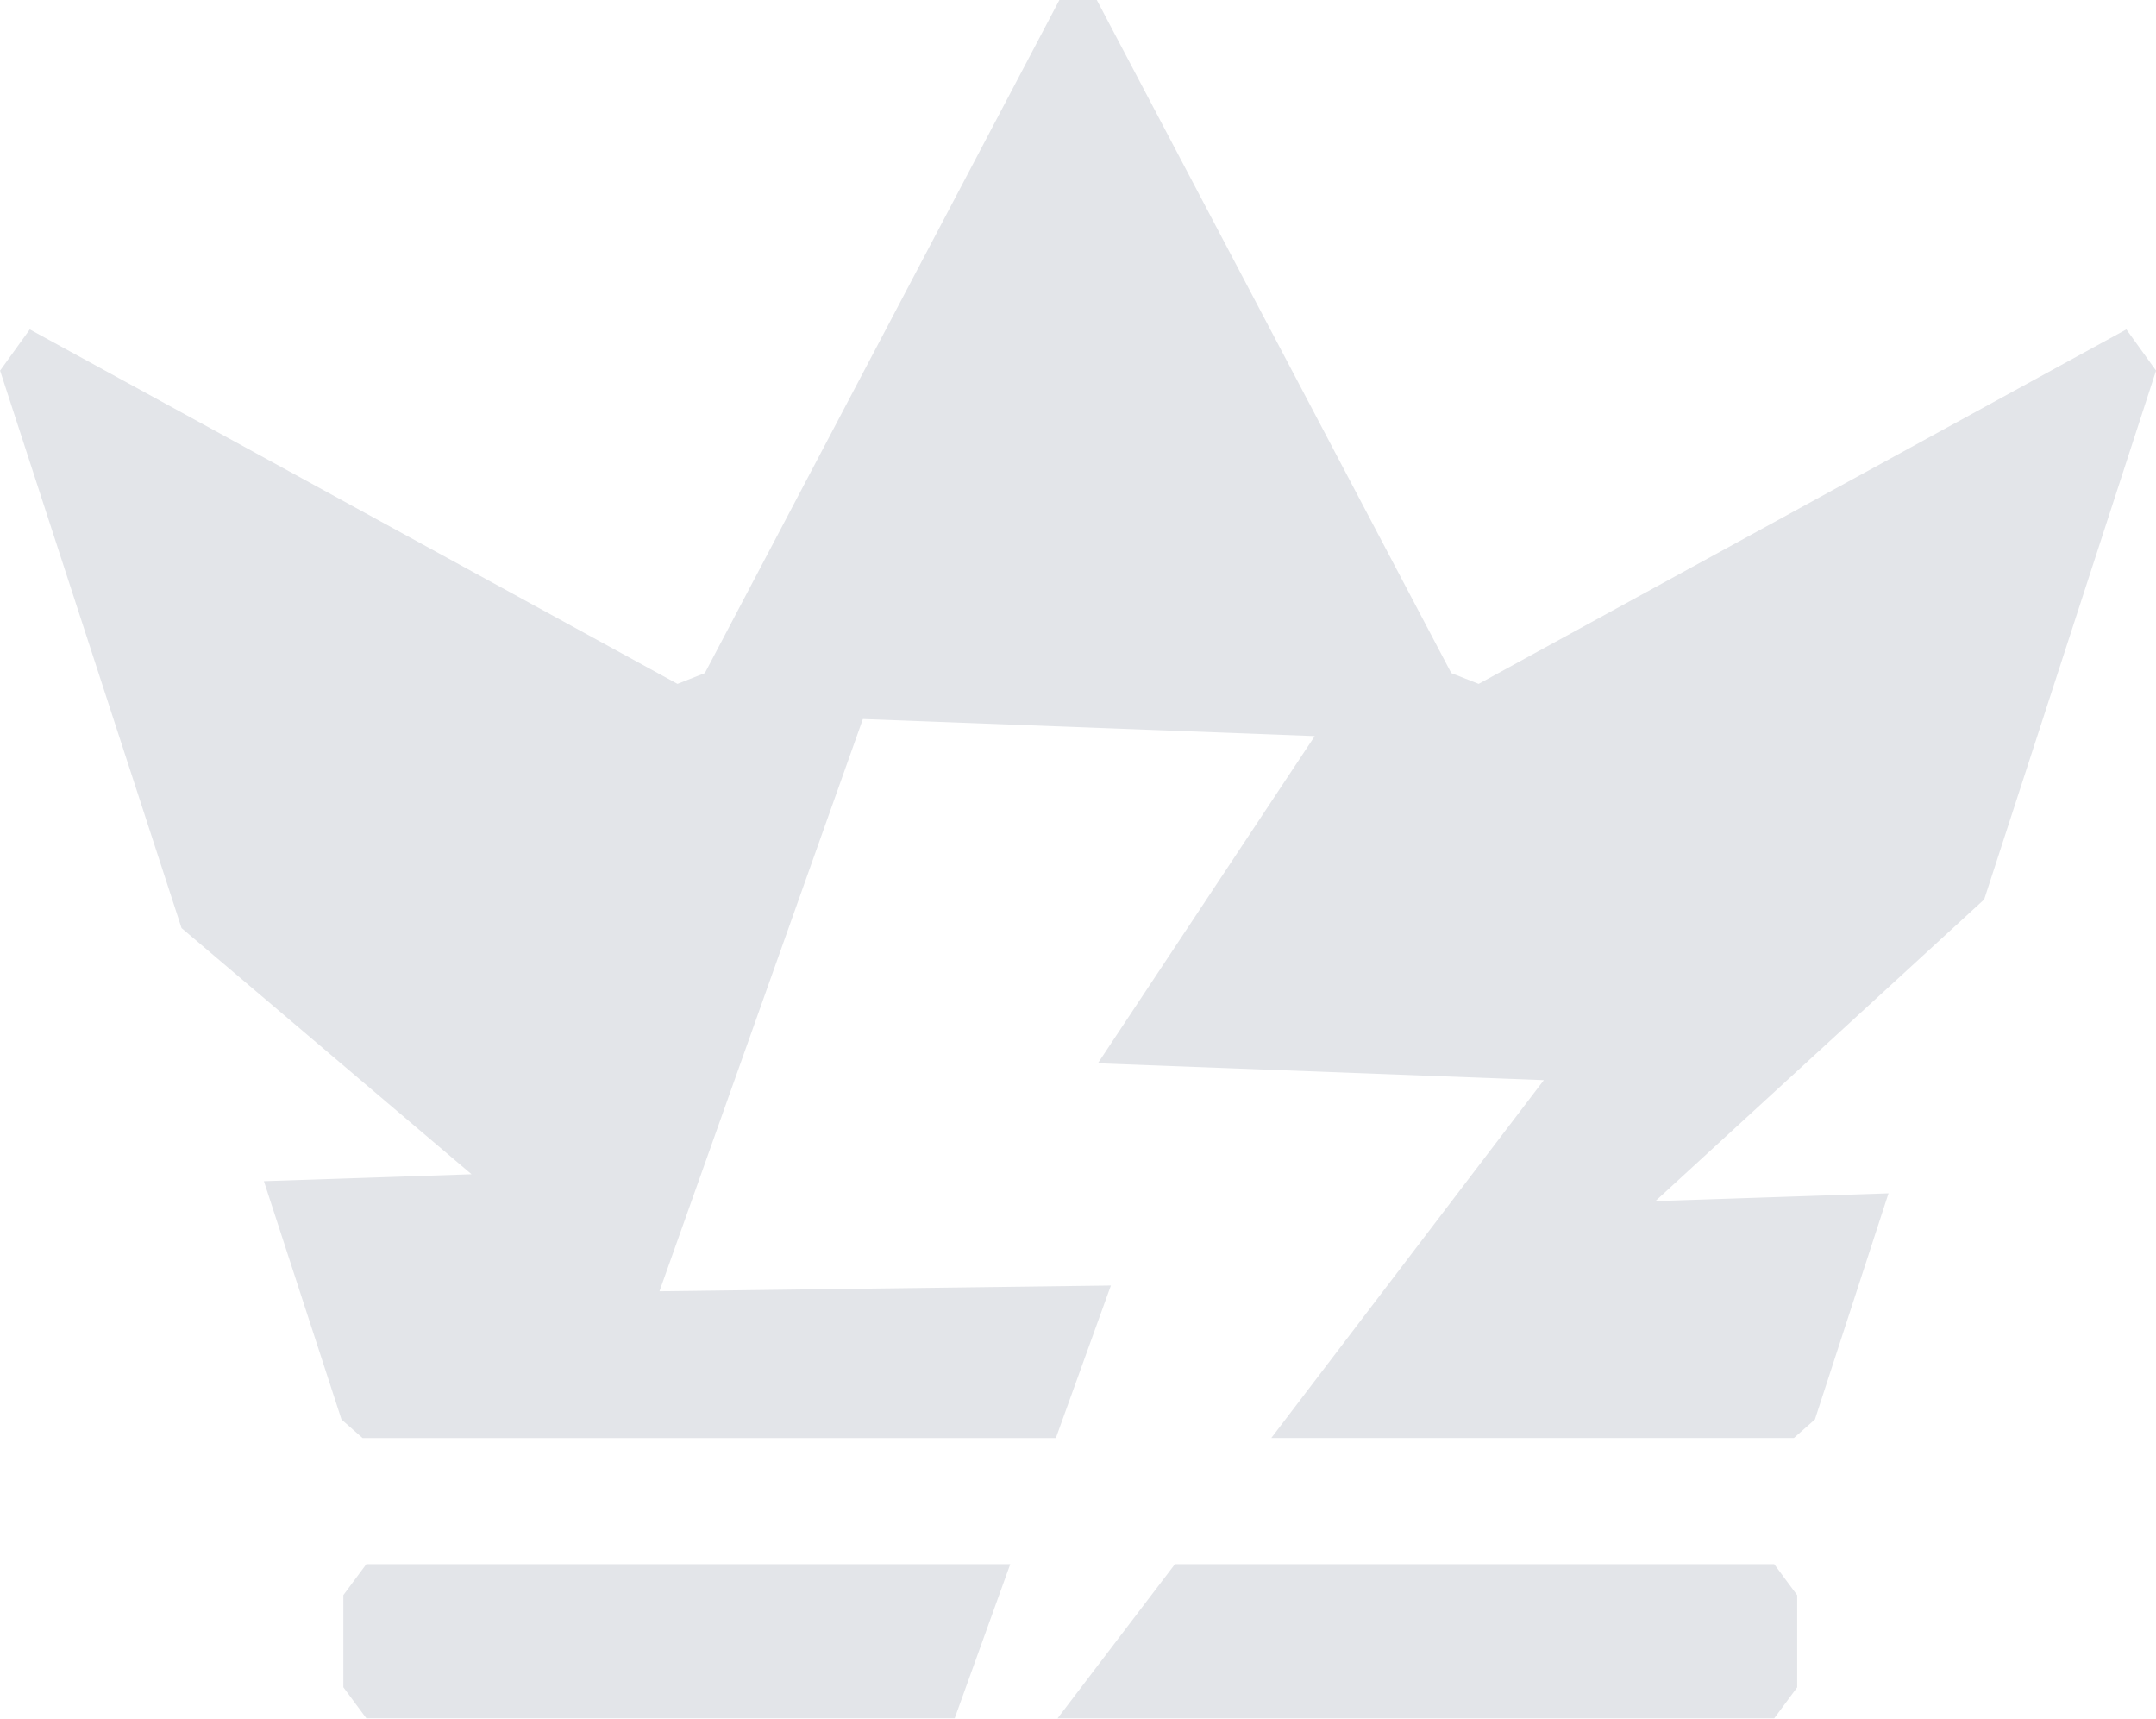
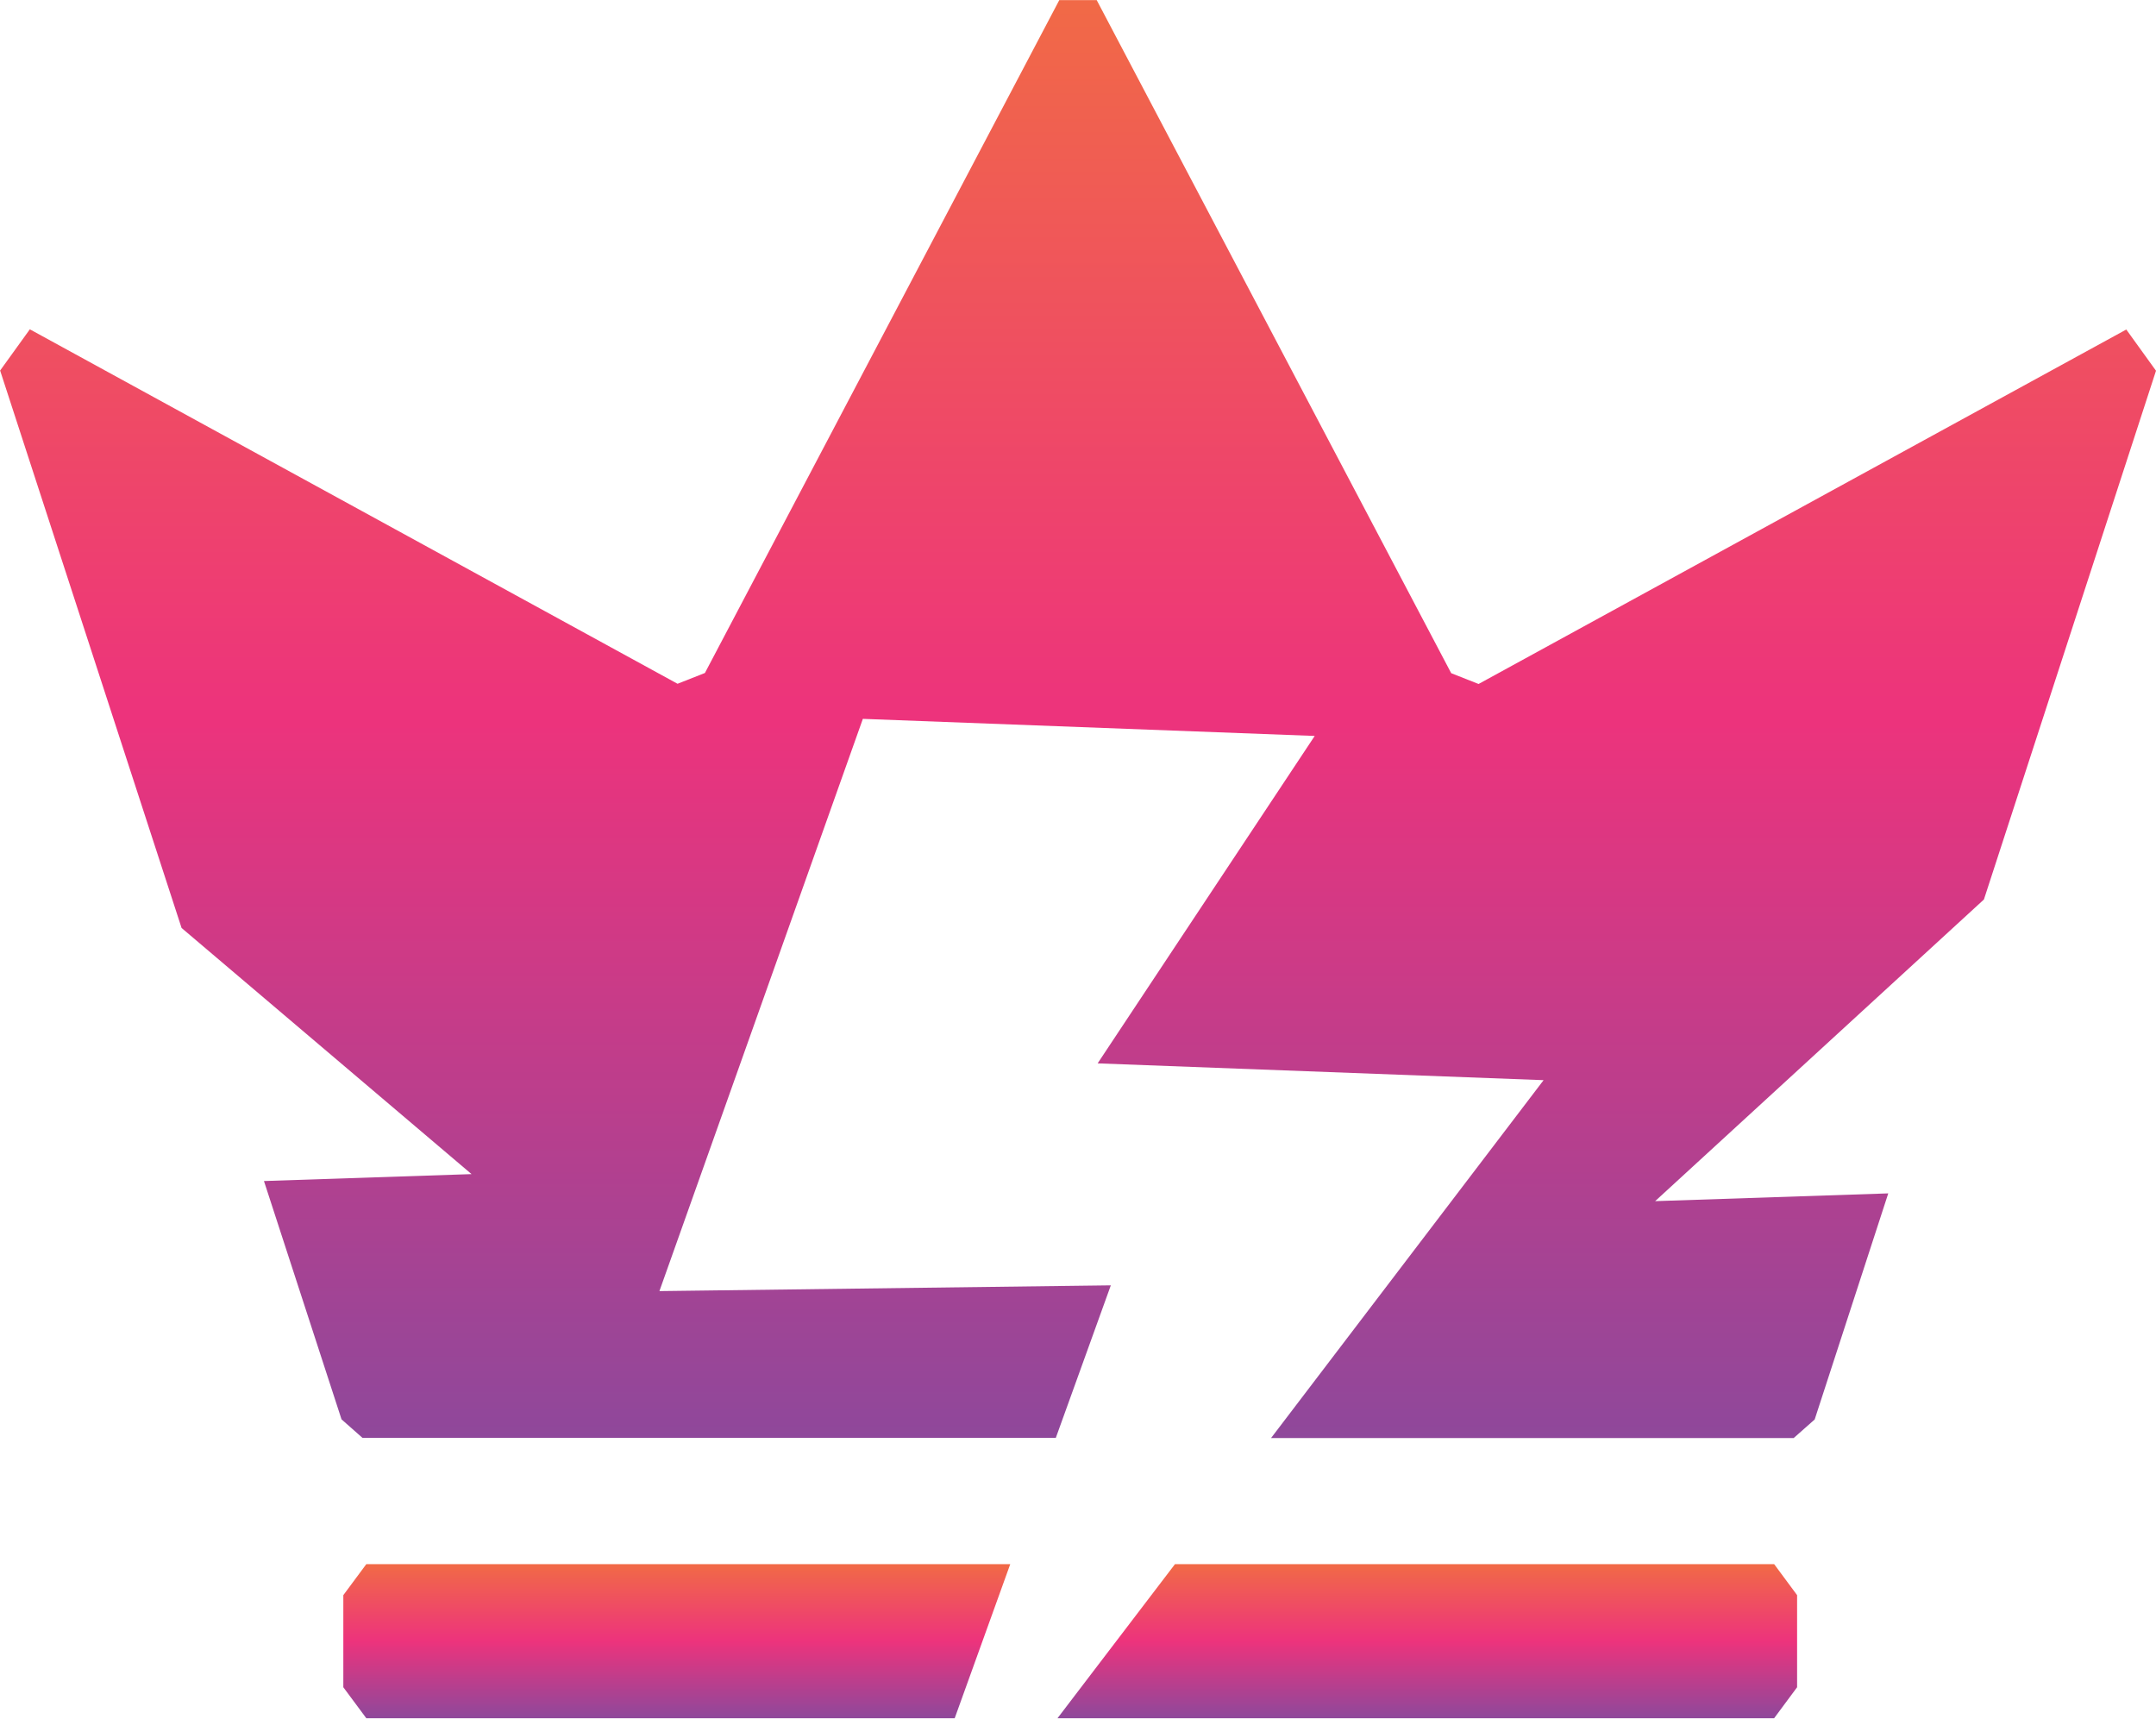
- <svg xmlns="http://www.w3.org/2000/svg" id="Trading_Tools" data-name="Trading Tools" width="44.735" height="35.648" viewBox="0 0 44.735 35.648">
-   <g id="Group_9" data-name="Group 9" transform="translate(7.124 32.45)">
-     <path id="Path_28" data-name="Path 28" d="M1537.423,1354.829h-13.361l-.477.643v1.911l.477.644h12.208Z" transform="translate(-1523.585 -1354.829)" fill="#e3e5e9" />
-     <path id="Path_29" data-name="Path 29" d="M1555.471,1354.829h-12.434l-2.436,3.2h14.87l.477-.644v-1.911Z" transform="translate(-1525.782 -1354.829)" fill="#e3e5e9" />
+ <svg xmlns="http://www.w3.org/2000/svg" width="51.368" height="40.933" viewBox="0 0 51.368 40.933">
+   <defs>
+     <linearGradient id="linear-gradient" x1="0.5" x2="0.5" y2="1" gradientUnits="objectBoundingBox">
+       <stop offset="0" stop-color="#f16a46" />
+       <stop offset="0.498" stop-color="#ed337c" />
+       <stop offset="1" stop-color="#8e489b" />
+     </linearGradient>
+   </defs>
+   <g id="Group_19034" data-name="Group 19034" transform="translate(-1515.405 -1317.568)">
+     <g id="Group_9" data-name="Group 9">
+       <path id="Path_28" data-name="Path 28" d="M1539.475,1354.829h-15.342l-.548.739v2.194l.548.739h14.018Z" fill="url(#linear-gradient)" />
+       <path id="Path_29" data-name="Path 29" d="M1557.675,1354.829H1543.4l-2.8,3.672h17.074l.548-.739v-2.194Z" fill="url(#linear-gradient)" />
+     </g>
+     <path id="Path_30" data-name="Path 30" d="M1566.773,1326.4l-.708-.982-15.432,8.444-.652-.257-8.446-16.034h-.892L1532.2,1333.6l-.652.257-15.432-8.444-.708.982,4.323,13.279,6.909,5.864-4.946.165,1.848,5.677.5.442h16.518l1.311-3.634-10.755.137,4.847-13.632,10.766.407-5.172,7.8,10.625.4-6.493,8.525h12.452l.5-.442,1.753-5.386-5.554.185,7.833-7.186Z" fill="url(#linear-gradient)" />
  </g>
-   <path id="Path_30" data-name="Path 30" d="M1560.141,1325.257l-.616-.855-13.439,7.354-.568-.224-7.355-13.964h-.777l-7.356,13.964-.568.224-13.439-7.354-.616.855,3.765,11.565,6.017,5.107-4.308.144,1.61,4.944.437.385h14.385l1.142-3.165-9.367.12,4.221-11.872,9.376.354-4.5,6.788,9.253.35-5.655,7.424h10.844l.436-.385,1.527-4.691-4.837.161,6.822-6.258Z" transform="translate(-1515.405 -1317.568)" fill="#e3e5e9" />
</svg>
